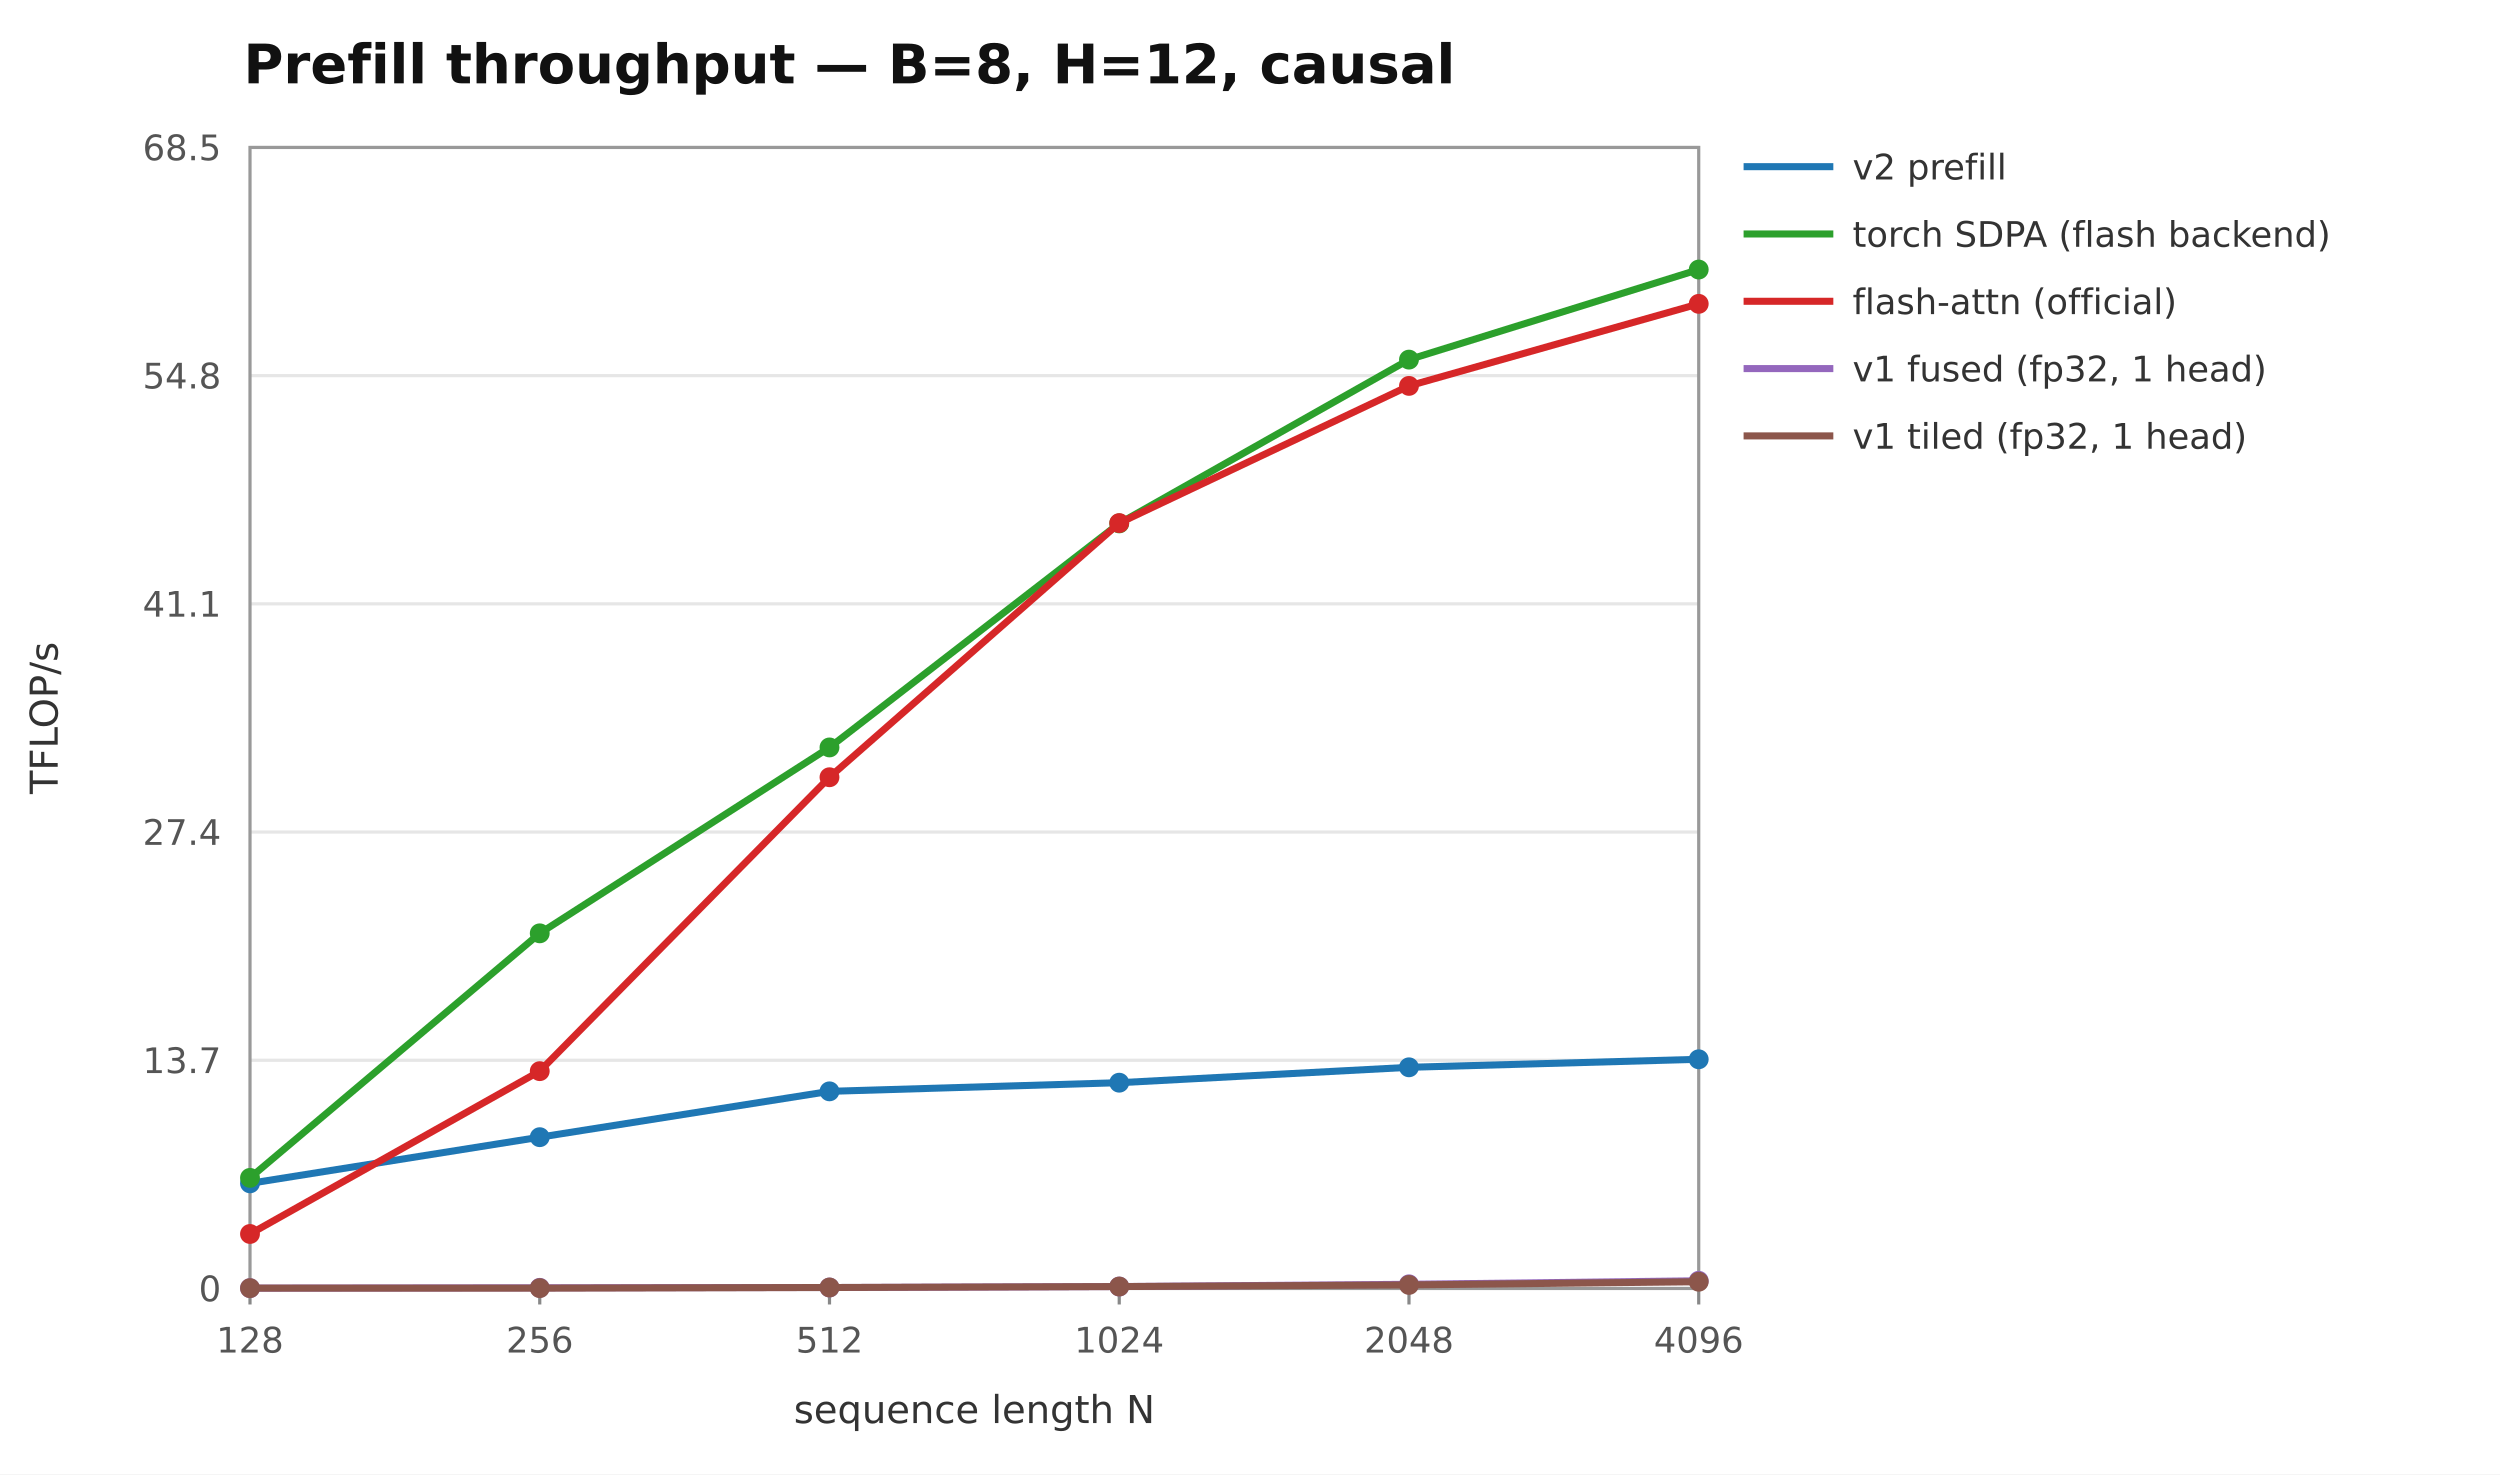
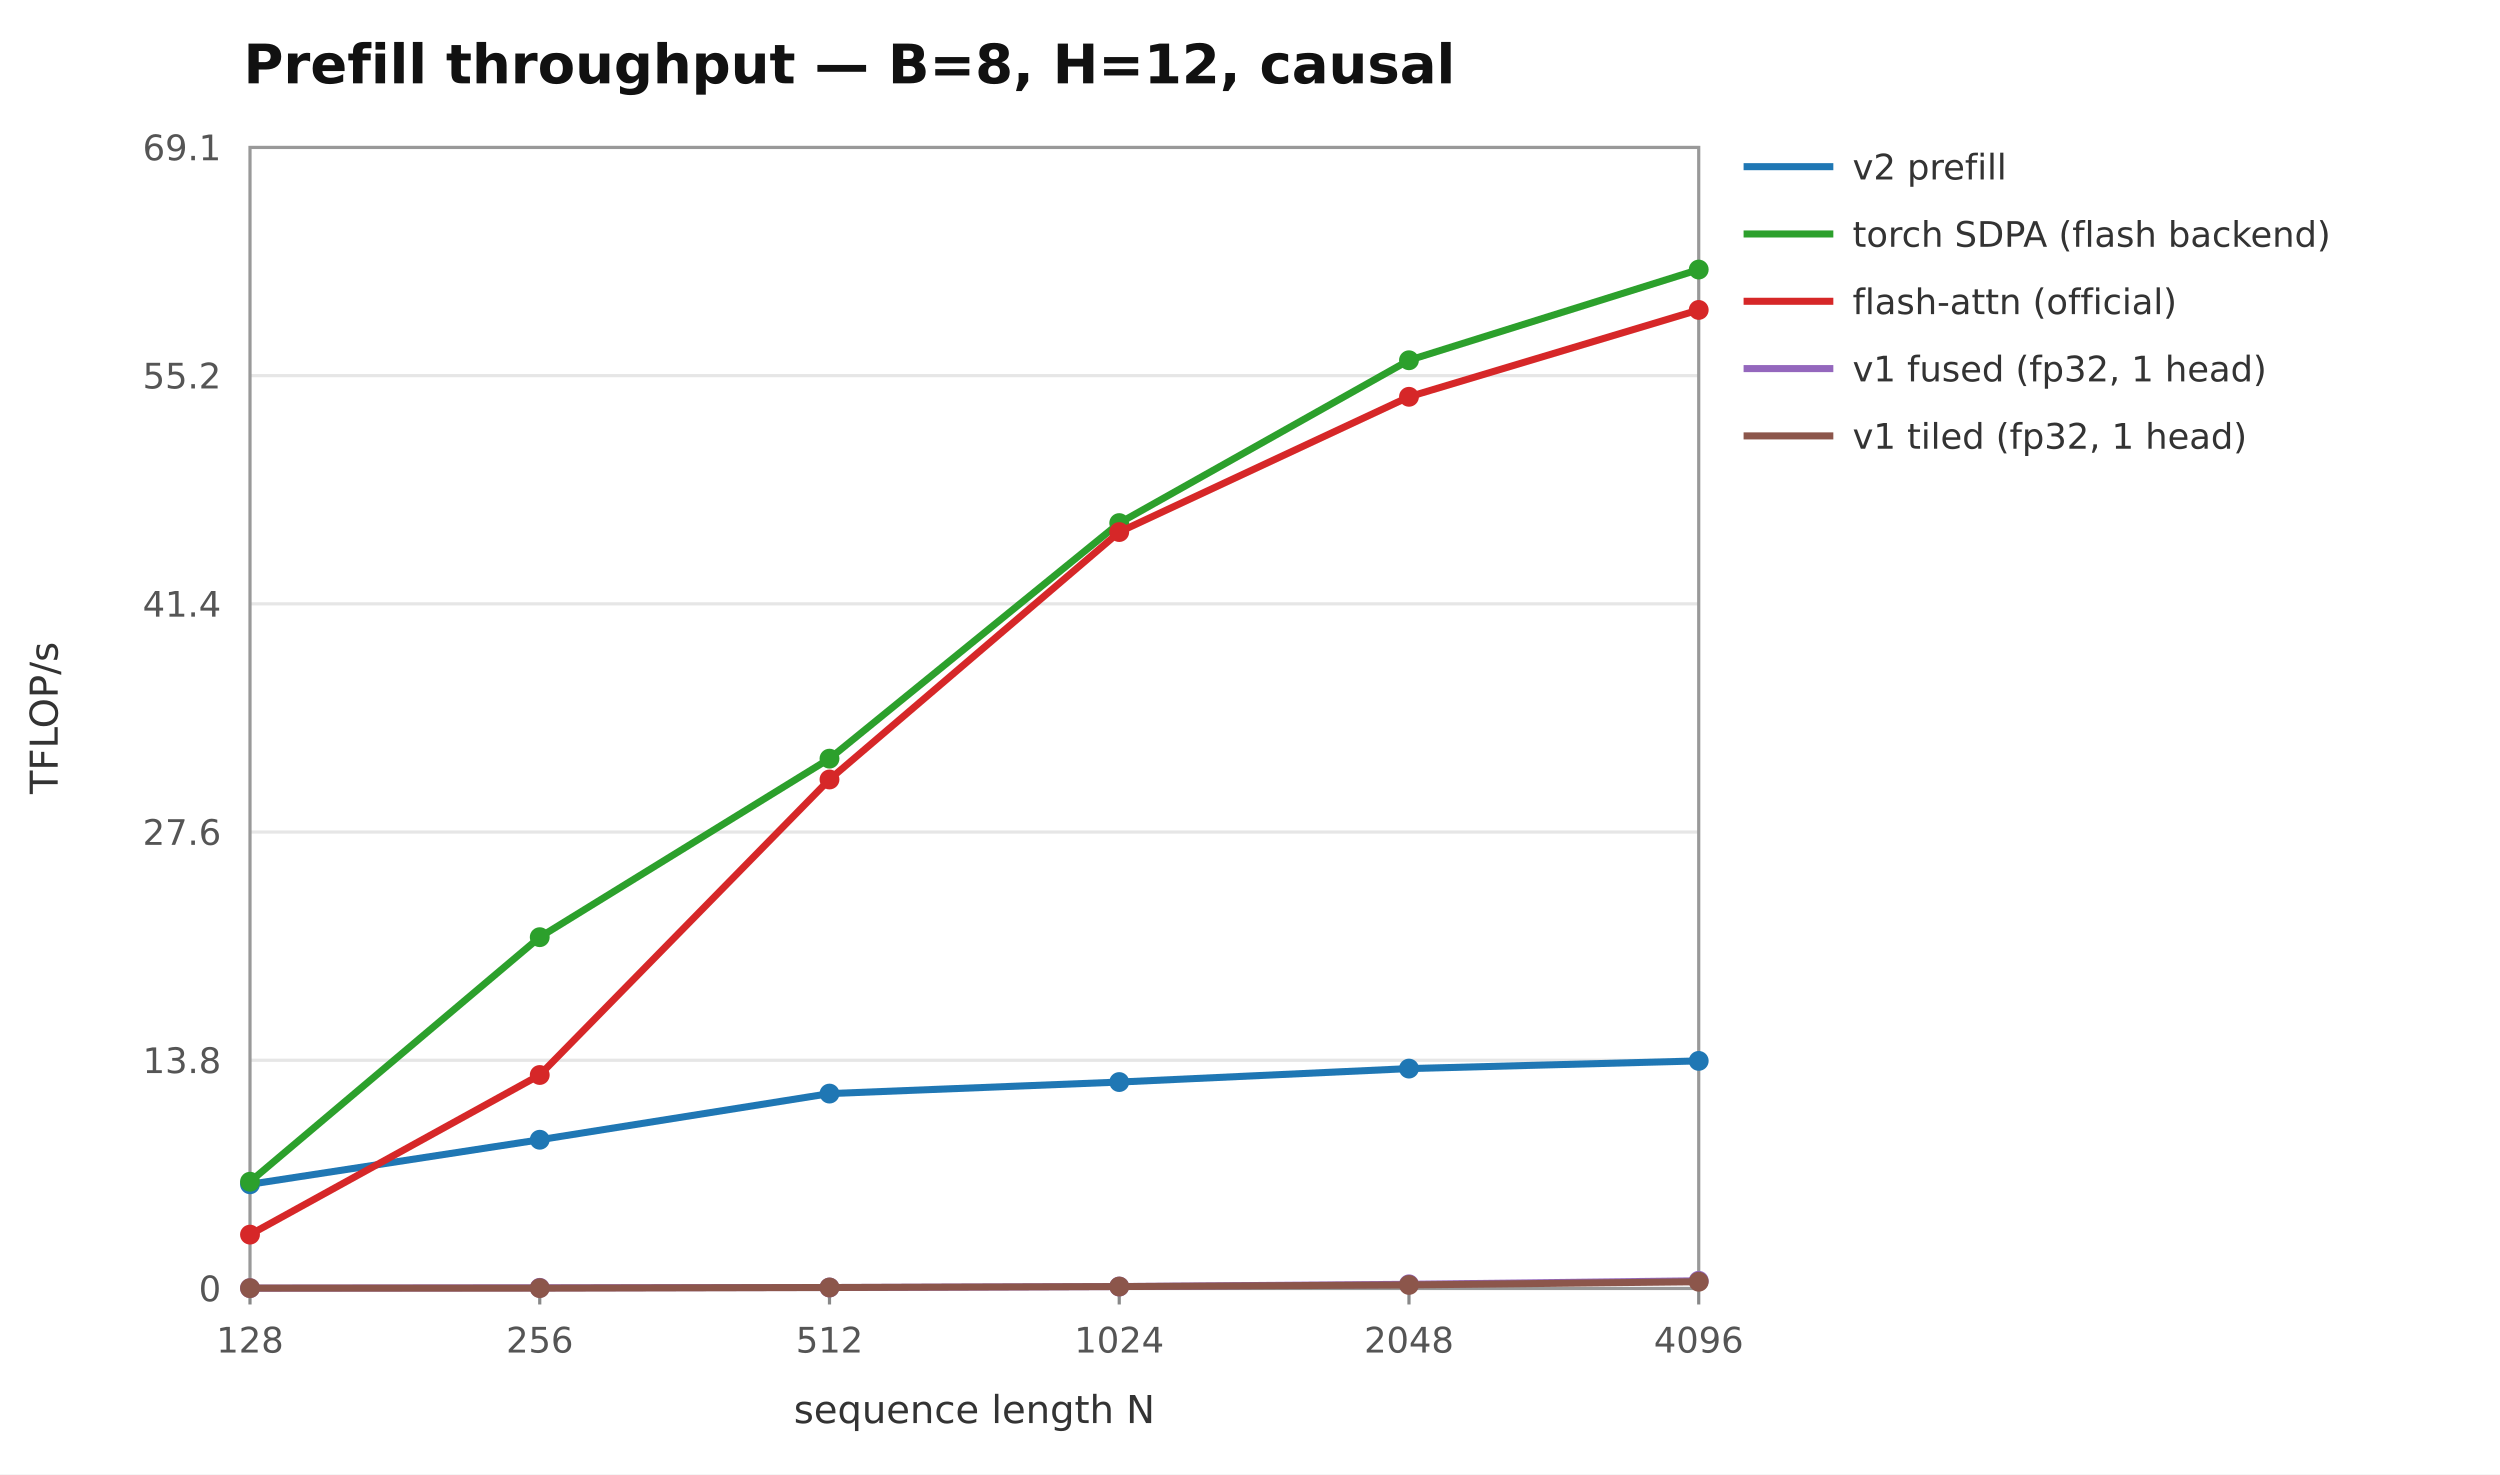
<svg xmlns="http://www.w3.org/2000/svg" width="780" height="460" viewBox="0 0 780 460" font-family="DejaVu Sans, Arial, sans-serif">
  <rect width="780" height="460" fill="#ffffff" />
  <text x="265" y="26" text-anchor="middle" font-size="17" font-weight="bold" fill="#111111">Prefill throughput — B=8, H=12, causal</text>
  <line x1="78" y1="402.0" x2="530" y2="402.0" stroke="#e6e6e6" stroke-width="1" />
  <text x="69" y="406.0" text-anchor="end" font-size="11" fill="#555555">0</text>
  <line x1="78" y1="330.8" x2="530" y2="330.8" stroke="#e6e6e6" stroke-width="1" />
-   <text x="69" y="334.8" text-anchor="end" font-size="11" fill="#555555">13.7</text>
+   <text x="69" y="334.8" text-anchor="end" font-size="11" fill="#555555">13.8</text>
  <line x1="78" y1="259.6" x2="530" y2="259.6" stroke="#e6e6e6" stroke-width="1" />
-   <text x="69" y="263.6" text-anchor="end" font-size="11" fill="#555555">27.4</text>
+   <text x="69" y="263.6" text-anchor="end" font-size="11" fill="#555555">27.6</text>
  <line x1="78" y1="188.4" x2="530" y2="188.4" stroke="#e6e6e6" stroke-width="1" />
-   <text x="69" y="192.4" text-anchor="end" font-size="11" fill="#555555">41.1</text>
+   <text x="69" y="192.4" text-anchor="end" font-size="11" fill="#555555">41.4</text>
  <line x1="78" y1="117.2" x2="530" y2="117.2" stroke="#e6e6e6" stroke-width="1" />
-   <text x="69" y="121.2" text-anchor="end" font-size="11" fill="#555555">54.8</text>
+   <text x="69" y="121.2" text-anchor="end" font-size="11" fill="#555555">55.2</text>
  <line x1="78" y1="46.0" x2="530" y2="46.0" stroke="#e6e6e6" stroke-width="1" />
-   <text x="69" y="50.0" text-anchor="end" font-size="11" fill="#555555">68.5</text>
+   <text x="69" y="50.0" text-anchor="end" font-size="11" fill="#555555">69.1</text>
  <line x1="78.0" y1="402" x2="78.0" y2="407" stroke="#888888" stroke-width="1" />
  <text x="78.0" y="422" text-anchor="middle" font-size="11" fill="#555555">128</text>
  <line x1="168.4" y1="402" x2="168.4" y2="407" stroke="#888888" stroke-width="1" />
  <text x="168.4" y="422" text-anchor="middle" font-size="11" fill="#555555">256</text>
  <line x1="258.8" y1="402" x2="258.8" y2="407" stroke="#888888" stroke-width="1" />
  <text x="258.8" y="422" text-anchor="middle" font-size="11" fill="#555555">512</text>
  <line x1="349.2" y1="402" x2="349.2" y2="407" stroke="#888888" stroke-width="1" />
  <text x="349.2" y="422" text-anchor="middle" font-size="11" fill="#555555">1024</text>
  <line x1="439.6" y1="402" x2="439.6" y2="407" stroke="#888888" stroke-width="1" />
  <text x="439.6" y="422" text-anchor="middle" font-size="11" fill="#555555">2048</text>
  <line x1="530.0" y1="402" x2="530.0" y2="407" stroke="#888888" stroke-width="1" />
  <text x="530.0" y="422" text-anchor="middle" font-size="11" fill="#555555">4096</text>
  <rect x="78" y="46" width="452" height="356" fill="none" stroke="#999999" stroke-width="1" />
  <text x="304" y="444" text-anchor="middle" font-size="12" fill="#333333">sequence length N</text>
  <text x="18" y="224" text-anchor="middle" font-size="12" fill="#333333" transform="rotate(-90 18 224)">TFLOP/s</text>
-   <path d="M78.0,369.2 L168.4,354.8 L258.8,340.5 L349.2,337.8 L439.6,333.0 L530.0,330.5" fill="none" stroke="#1f77b4" stroke-width="2.2" />
-   <circle cx="78.0" cy="369.2" r="3.1" fill="#1f77b4" />
-   <circle cx="168.4" cy="354.8" r="3.1" fill="#1f77b4" />
-   <circle cx="258.8" cy="340.5" r="3.1" fill="#1f77b4" />
-   <circle cx="349.2" cy="337.8" r="3.1" fill="#1f77b4" />
-   <circle cx="439.6" cy="333.0" r="3.1" fill="#1f77b4" />
-   <circle cx="530.0" cy="330.5" r="3.1" fill="#1f77b4" />
+   <path d="M78.0,369.5 L168.4,355.6 L258.8,341.2 L349.2,337.6 L439.6,333.4 L530.0,331.0" fill="none" stroke="#1f77b4" stroke-width="2.2" />
+   <circle cx="78.0" cy="369.5" r="3.1" fill="#1f77b4" />
+   <circle cx="168.4" cy="355.6" r="3.1" fill="#1f77b4" />
+   <circle cx="258.8" cy="341.2" r="3.1" fill="#1f77b4" />
+   <circle cx="349.2" cy="337.6" r="3.1" fill="#1f77b4" />
+   <circle cx="439.6" cy="333.4" r="3.1" fill="#1f77b4" />
+   <circle cx="530.0" cy="331.0" r="3.1" fill="#1f77b4" />
  <line x1="544" y1="52" x2="572" y2="52" stroke="#1f77b4" stroke-width="2.2" />
  <text x="578" y="56" font-size="11" fill="#333333">v2 prefill</text>
-   <path d="M78.0,367.5 L168.4,291.2 L258.8,233.2 L349.2,163.3 L439.6,112.2 L530.0,84.1" fill="none" stroke="#2ca02c" stroke-width="2.2" />
-   <circle cx="78.0" cy="367.5" r="3.1" fill="#2ca02c" />
-   <circle cx="168.4" cy="291.2" r="3.1" fill="#2ca02c" />
-   <circle cx="258.8" cy="233.2" r="3.1" fill="#2ca02c" />
-   <circle cx="349.2" cy="163.3" r="3.1" fill="#2ca02c" />
-   <circle cx="439.6" cy="112.2" r="3.1" fill="#2ca02c" />
+   <path d="M78.0,368.7 L168.4,292.4 L258.8,236.7 L349.2,163.2 L439.6,112.4 L530.0,84.1" fill="none" stroke="#2ca02c" stroke-width="2.2" />
+   <circle cx="78.0" cy="368.7" r="3.1" fill="#2ca02c" />
+   <circle cx="168.4" cy="292.4" r="3.1" fill="#2ca02c" />
+   <circle cx="258.8" cy="236.7" r="3.1" fill="#2ca02c" />
+   <circle cx="349.2" cy="163.2" r="3.1" fill="#2ca02c" />
+   <circle cx="439.6" cy="112.4" r="3.1" fill="#2ca02c" />
  <circle cx="530.0" cy="84.1" r="3.1" fill="#2ca02c" />
  <line x1="544" y1="73" x2="572" y2="73" stroke="#2ca02c" stroke-width="2.2" />
  <text x="578" y="77" font-size="11" fill="#333333">torch SDPA (flash backend)</text>
-   <path d="M78.0,385.0 L168.4,334.2 L258.8,242.5 L349.2,163.2 L439.6,120.4 L530.0,94.8" fill="none" stroke="#d62728" stroke-width="2.2" />
-   <circle cx="78.0" cy="385.0" r="3.1" fill="#d62728" />
-   <circle cx="168.4" cy="334.2" r="3.1" fill="#d62728" />
-   <circle cx="258.8" cy="242.5" r="3.1" fill="#d62728" />
-   <circle cx="349.2" cy="163.2" r="3.1" fill="#d62728" />
-   <circle cx="439.6" cy="120.4" r="3.1" fill="#d62728" />
-   <circle cx="530.0" cy="94.8" r="3.1" fill="#d62728" />
+   <path d="M78.0,385.2 L168.4,335.4 L258.8,243.2 L349.2,166.0 L439.6,123.8 L530.0,96.7" fill="none" stroke="#d62728" stroke-width="2.2" />
+   <circle cx="78.0" cy="385.2" r="3.1" fill="#d62728" />
+   <circle cx="168.4" cy="335.4" r="3.1" fill="#d62728" />
+   <circle cx="258.8" cy="243.2" r="3.1" fill="#d62728" />
+   <circle cx="349.2" cy="166.0" r="3.1" fill="#d62728" />
+   <circle cx="439.6" cy="123.8" r="3.1" fill="#d62728" />
+   <circle cx="530.0" cy="96.7" r="3.1" fill="#d62728" />
  <line x1="544" y1="94" x2="572" y2="94" stroke="#d62728" stroke-width="2.2" />
  <text x="578" y="98" font-size="11" fill="#333333">flash-attn (official)</text>
  <path d="M78.0,401.9 L168.4,401.8 L258.8,401.7 L349.2,401.4 L439.6,400.7 L530.0,399.6" fill="none" stroke="#9467bd" stroke-width="2.2" />
  <circle cx="78.0" cy="401.9" r="3.1" fill="#9467bd" />
  <circle cx="168.4" cy="401.8" r="3.1" fill="#9467bd" />
  <circle cx="258.8" cy="401.7" r="3.1" fill="#9467bd" />
  <circle cx="349.2" cy="401.4" r="3.1" fill="#9467bd" />
  <circle cx="439.6" cy="400.7" r="3.1" fill="#9467bd" />
  <circle cx="530.0" cy="399.6" r="3.1" fill="#9467bd" />
  <line x1="544" y1="115" x2="572" y2="115" stroke="#9467bd" stroke-width="2.2" />
  <text x="578" y="119" font-size="11" fill="#333333">v1 fused (fp32, 1 head)</text>
  <path d="M78.0,401.9 L168.4,401.9 L258.8,401.7 L349.2,401.4 L439.6,400.9 L530.0,399.9" fill="none" stroke="#8c564b" stroke-width="2.2" />
  <circle cx="78.0" cy="401.9" r="3.1" fill="#8c564b" />
  <circle cx="168.4" cy="401.9" r="3.1" fill="#8c564b" />
  <circle cx="258.8" cy="401.7" r="3.1" fill="#8c564b" />
  <circle cx="349.2" cy="401.4" r="3.1" fill="#8c564b" />
  <circle cx="439.6" cy="400.9" r="3.1" fill="#8c564b" />
  <circle cx="530.0" cy="399.9" r="3.1" fill="#8c564b" />
  <line x1="544" y1="136" x2="572" y2="136" stroke="#8c564b" stroke-width="2.2" />
  <text x="578" y="140" font-size="11" fill="#333333">v1 tiled (fp32, 1 head)</text>
</svg>
